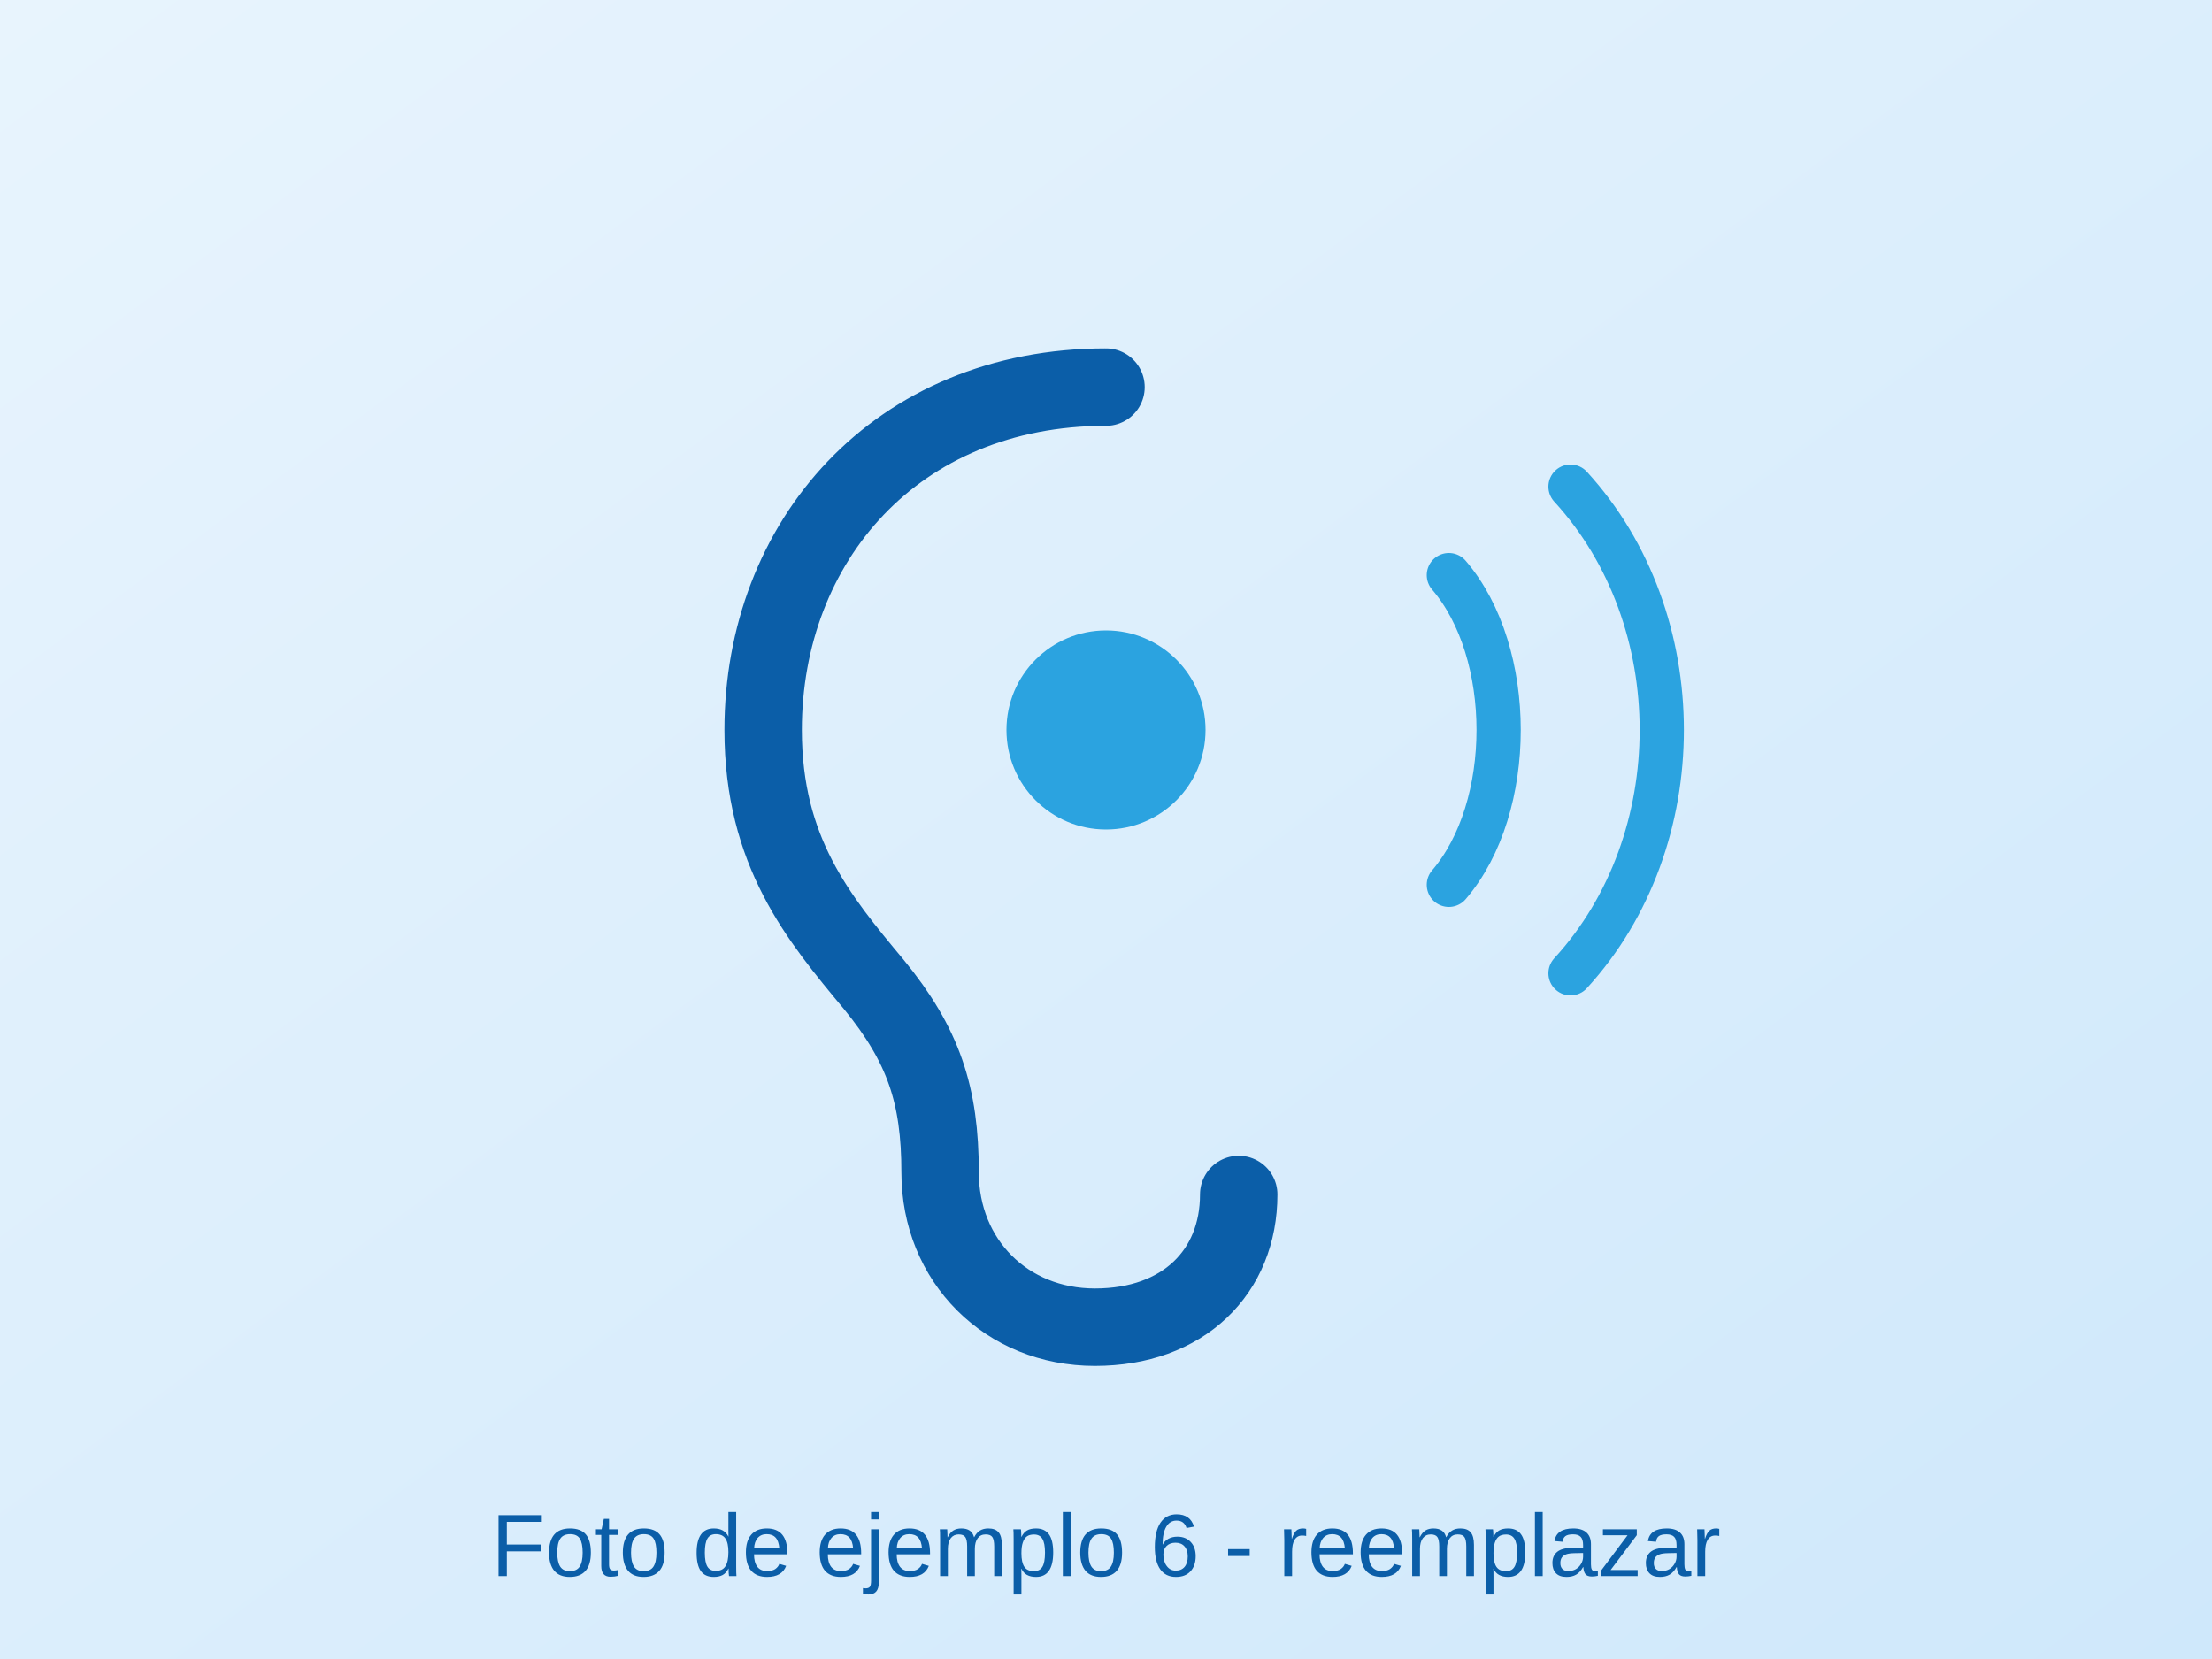
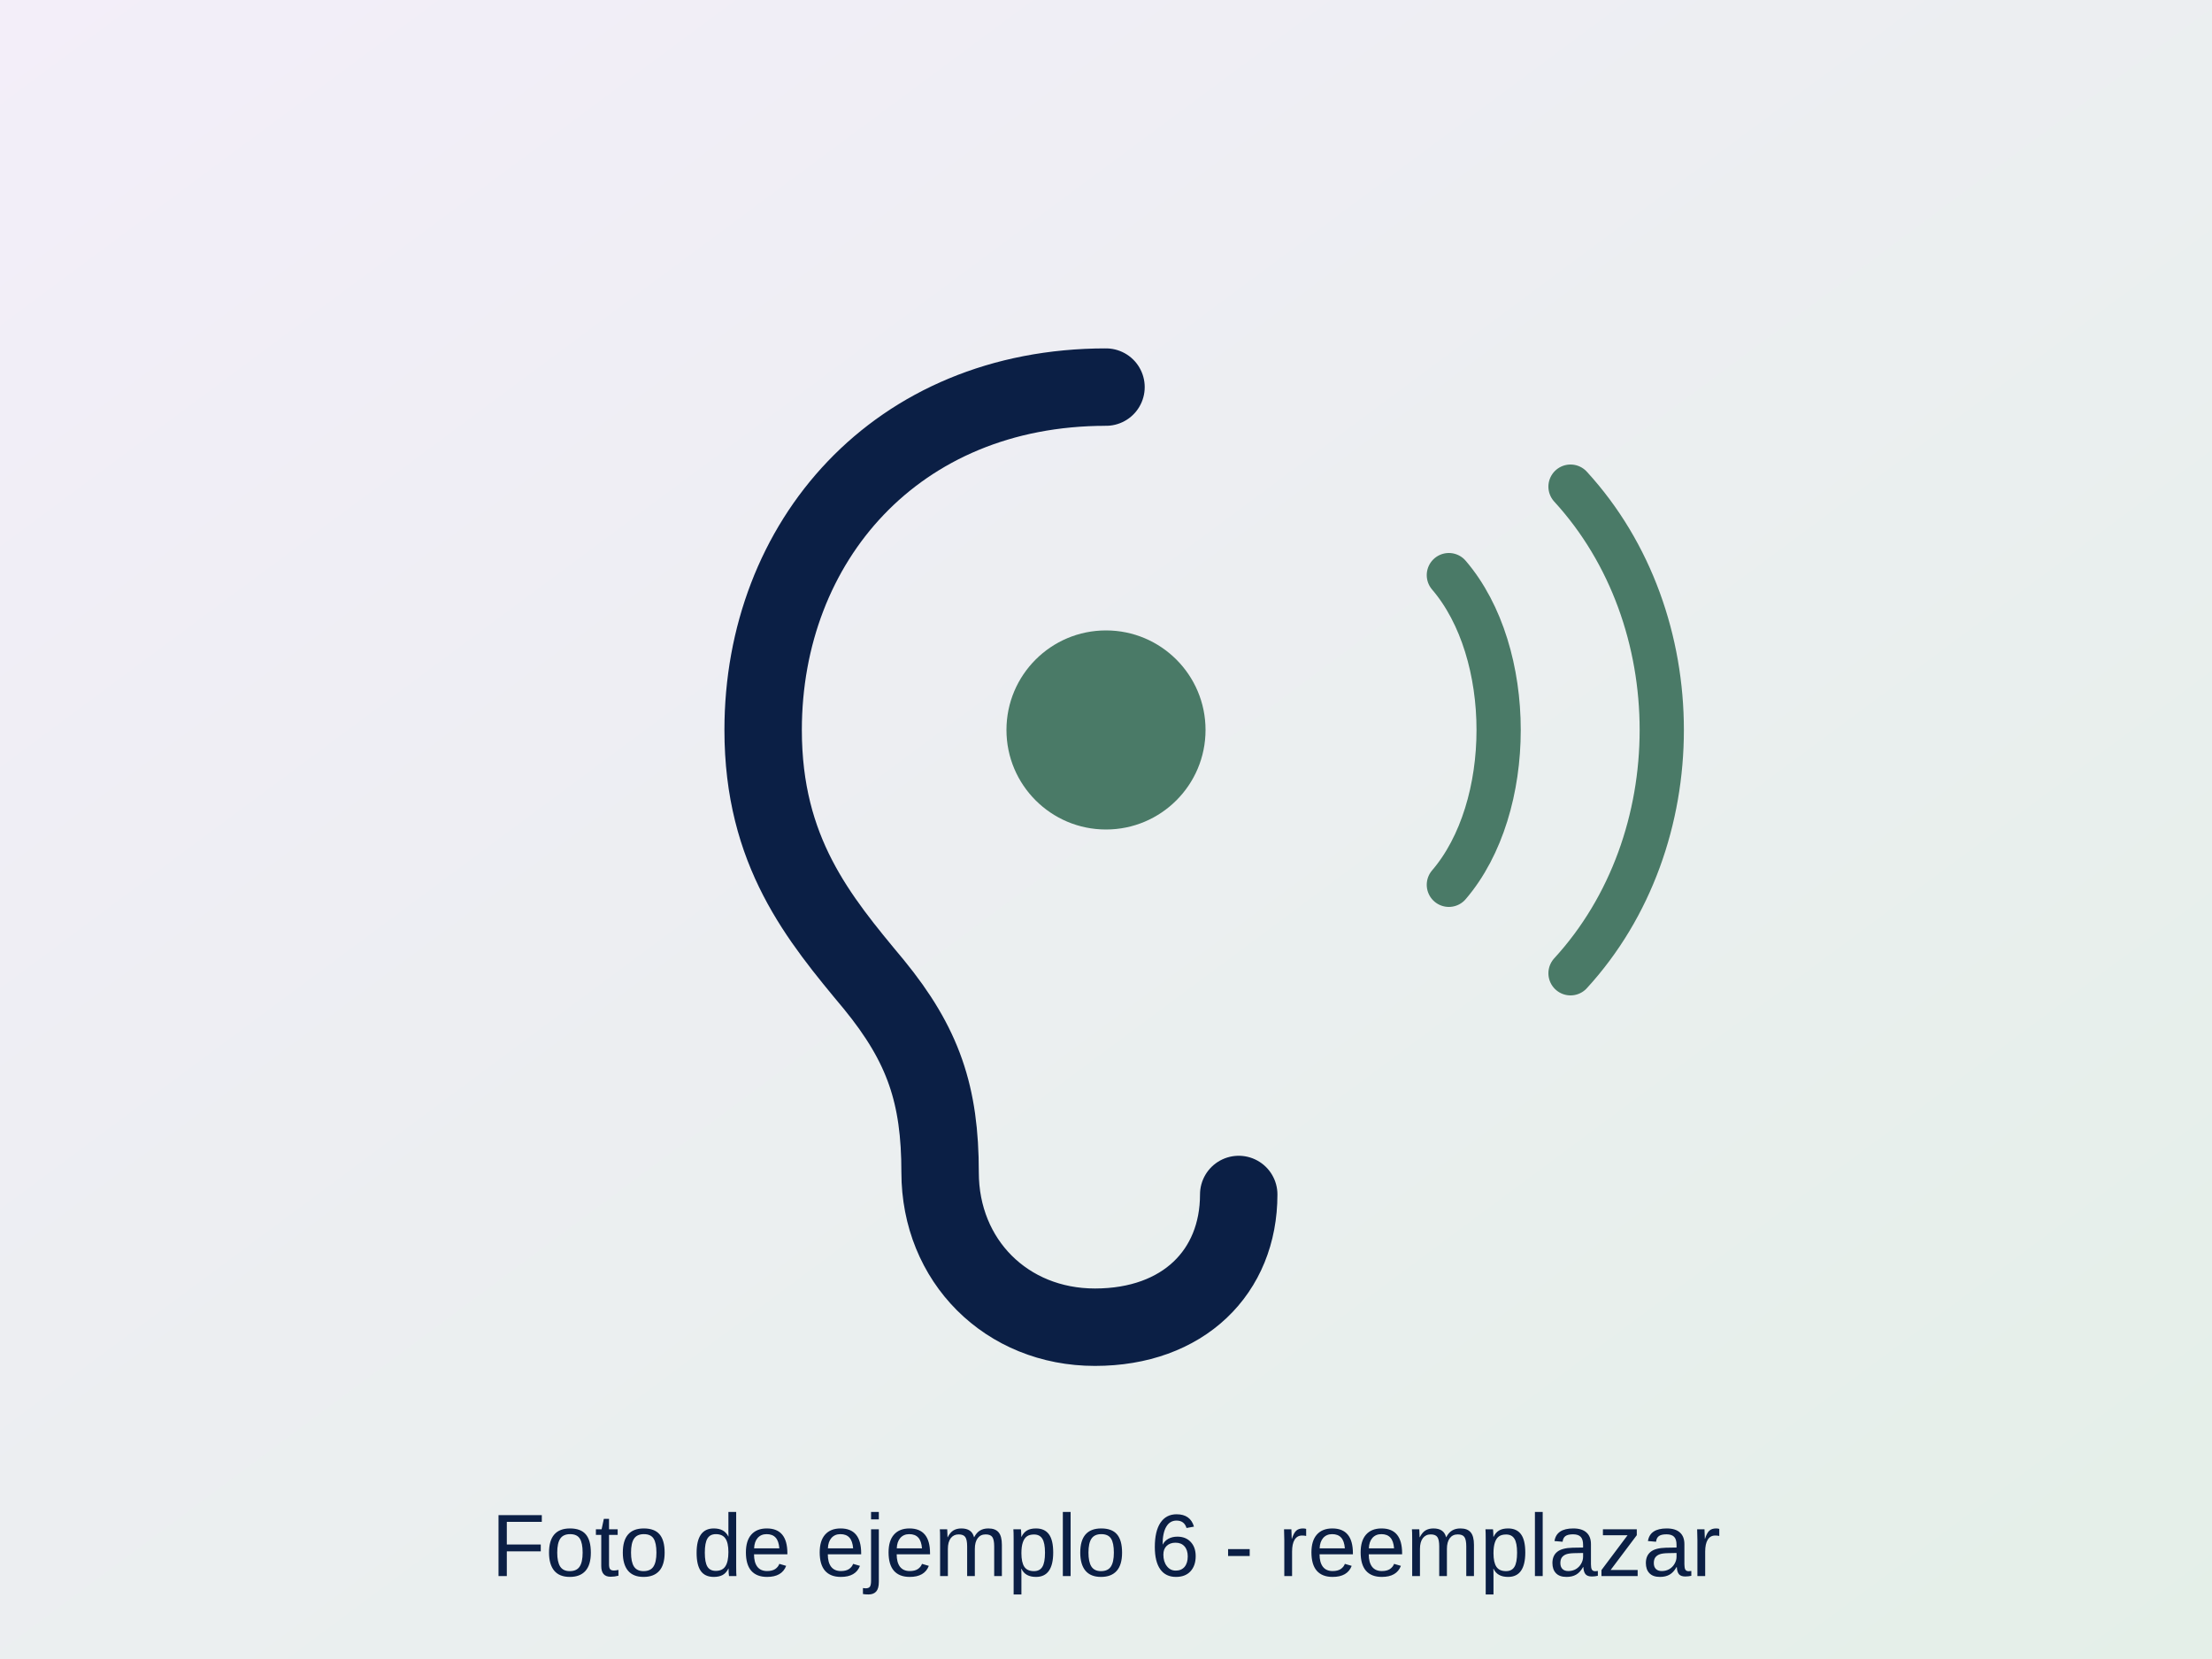
<svg xmlns="http://www.w3.org/2000/svg" viewBox="0 0 400 300">
  <defs>
    <linearGradient id="g" x1="0" y1="0" x2="1" y2="1">
-       <stop offset="0" stop-color="#e8f4fd" />
-       <stop offset="1" stop-color="#cfe8fb" />
+       <stop offset="0" stop-color="#f3eef9" />
+       <stop offset="1" stop-color="#e4efe8" />
    </linearGradient>
  </defs>
  <rect width="400" height="300" fill="url(#g)" />
-   <path d="M200 70c-38 0-62 28-62 62 0 22 10 34 20 46 9 11 12 20 12 34 0 16 12 28 28 28s26-10 26-24" fill="none" stroke="#0b5ea8" stroke-width="14" stroke-linecap="round" />
-   <circle cx="200" cy="132" r="18" fill="#2ba3e0" />
-   <path d="M262 104c12 14 12 42 0 56M284 88c22 24 22 64 0 88" fill="none" stroke="#2ba3e0" stroke-width="8" stroke-linecap="round" />
-   <text x="200" y="285" text-anchor="middle" font-family="Arial" font-size="16" fill="#0b5ea8">Foto de ejemplo 6 - reemplazar</text>
+   <path d="M200 70c-38 0-62 28-62 62 0 22 10 34 20 46 9 11 12 20 12 34 0 16 12 28 28 28s26-10 26-24" fill="none" stroke="#0b1f45" stroke-width="14" stroke-linecap="round" />
+   <circle cx="200" cy="132" r="18" fill="#4a7a67" />
+   <path d="M262 104c12 14 12 42 0 56M284 88c22 24 22 64 0 88" fill="none" stroke="#4a7a67" stroke-width="8" stroke-linecap="round" />
+   <text x="200" y="285" text-anchor="middle" font-family="Arial" font-size="16" fill="#0b1f45">Foto de ejemplo 6 - reemplazar</text>
</svg>
